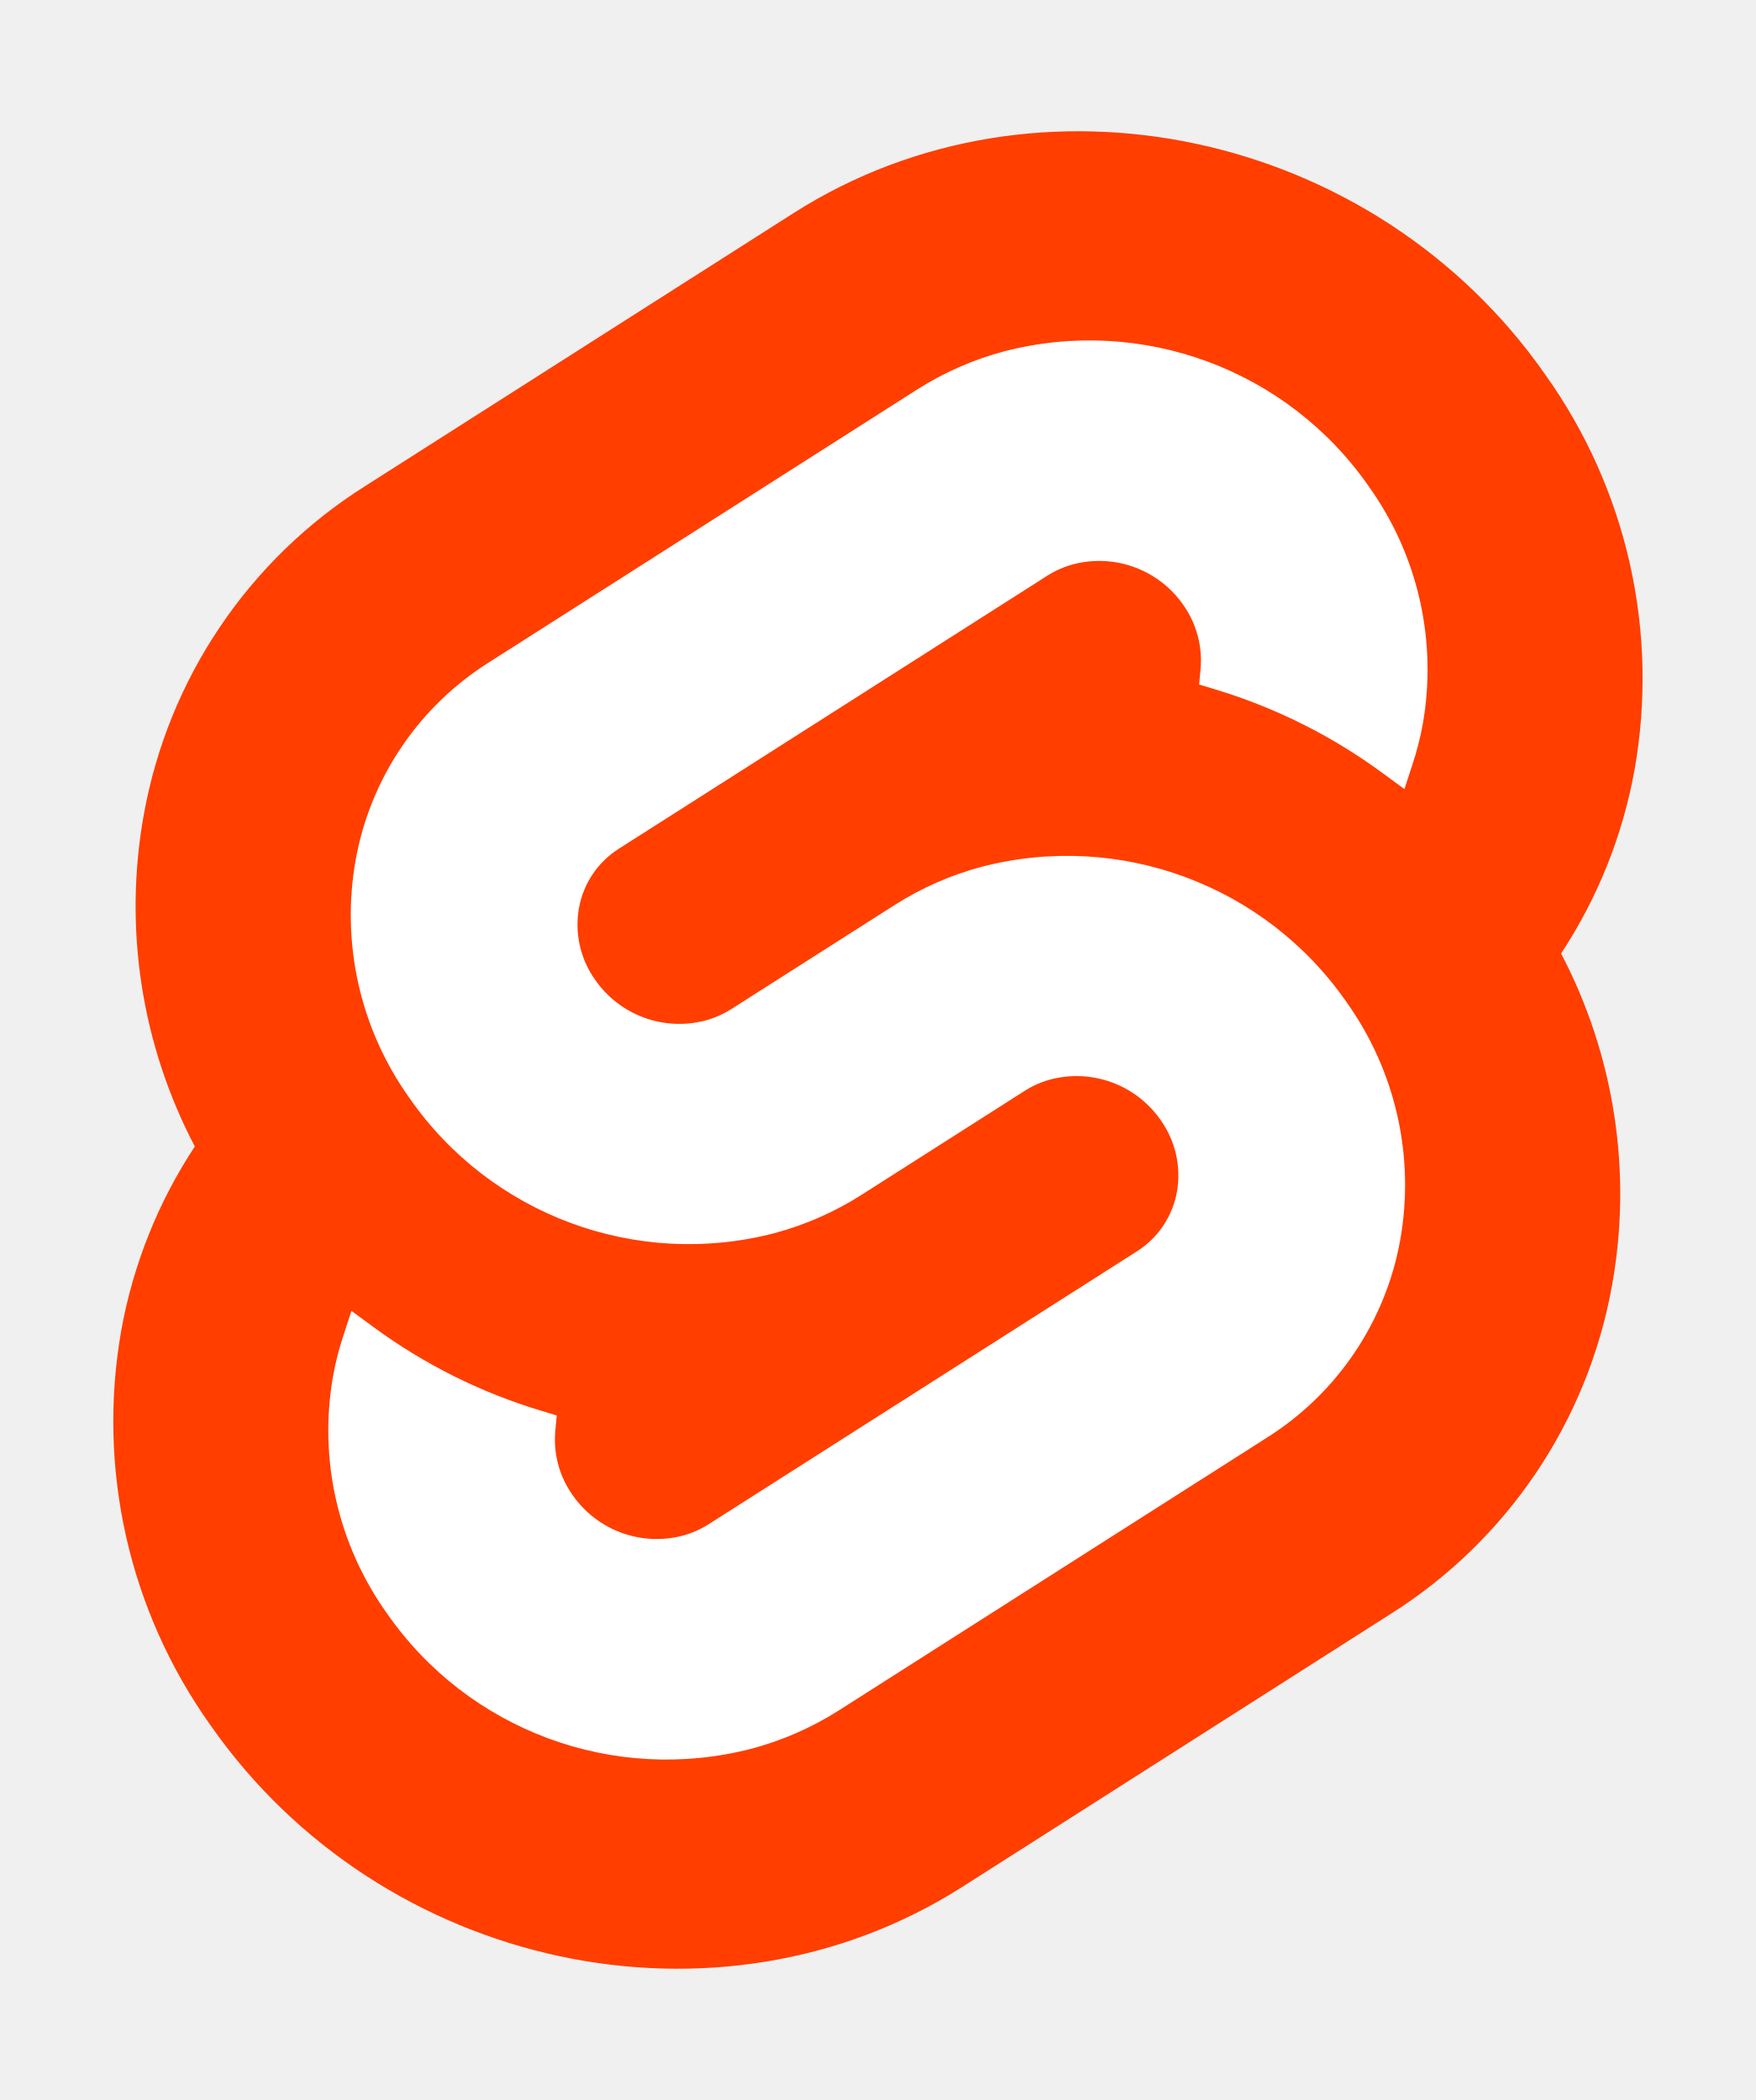
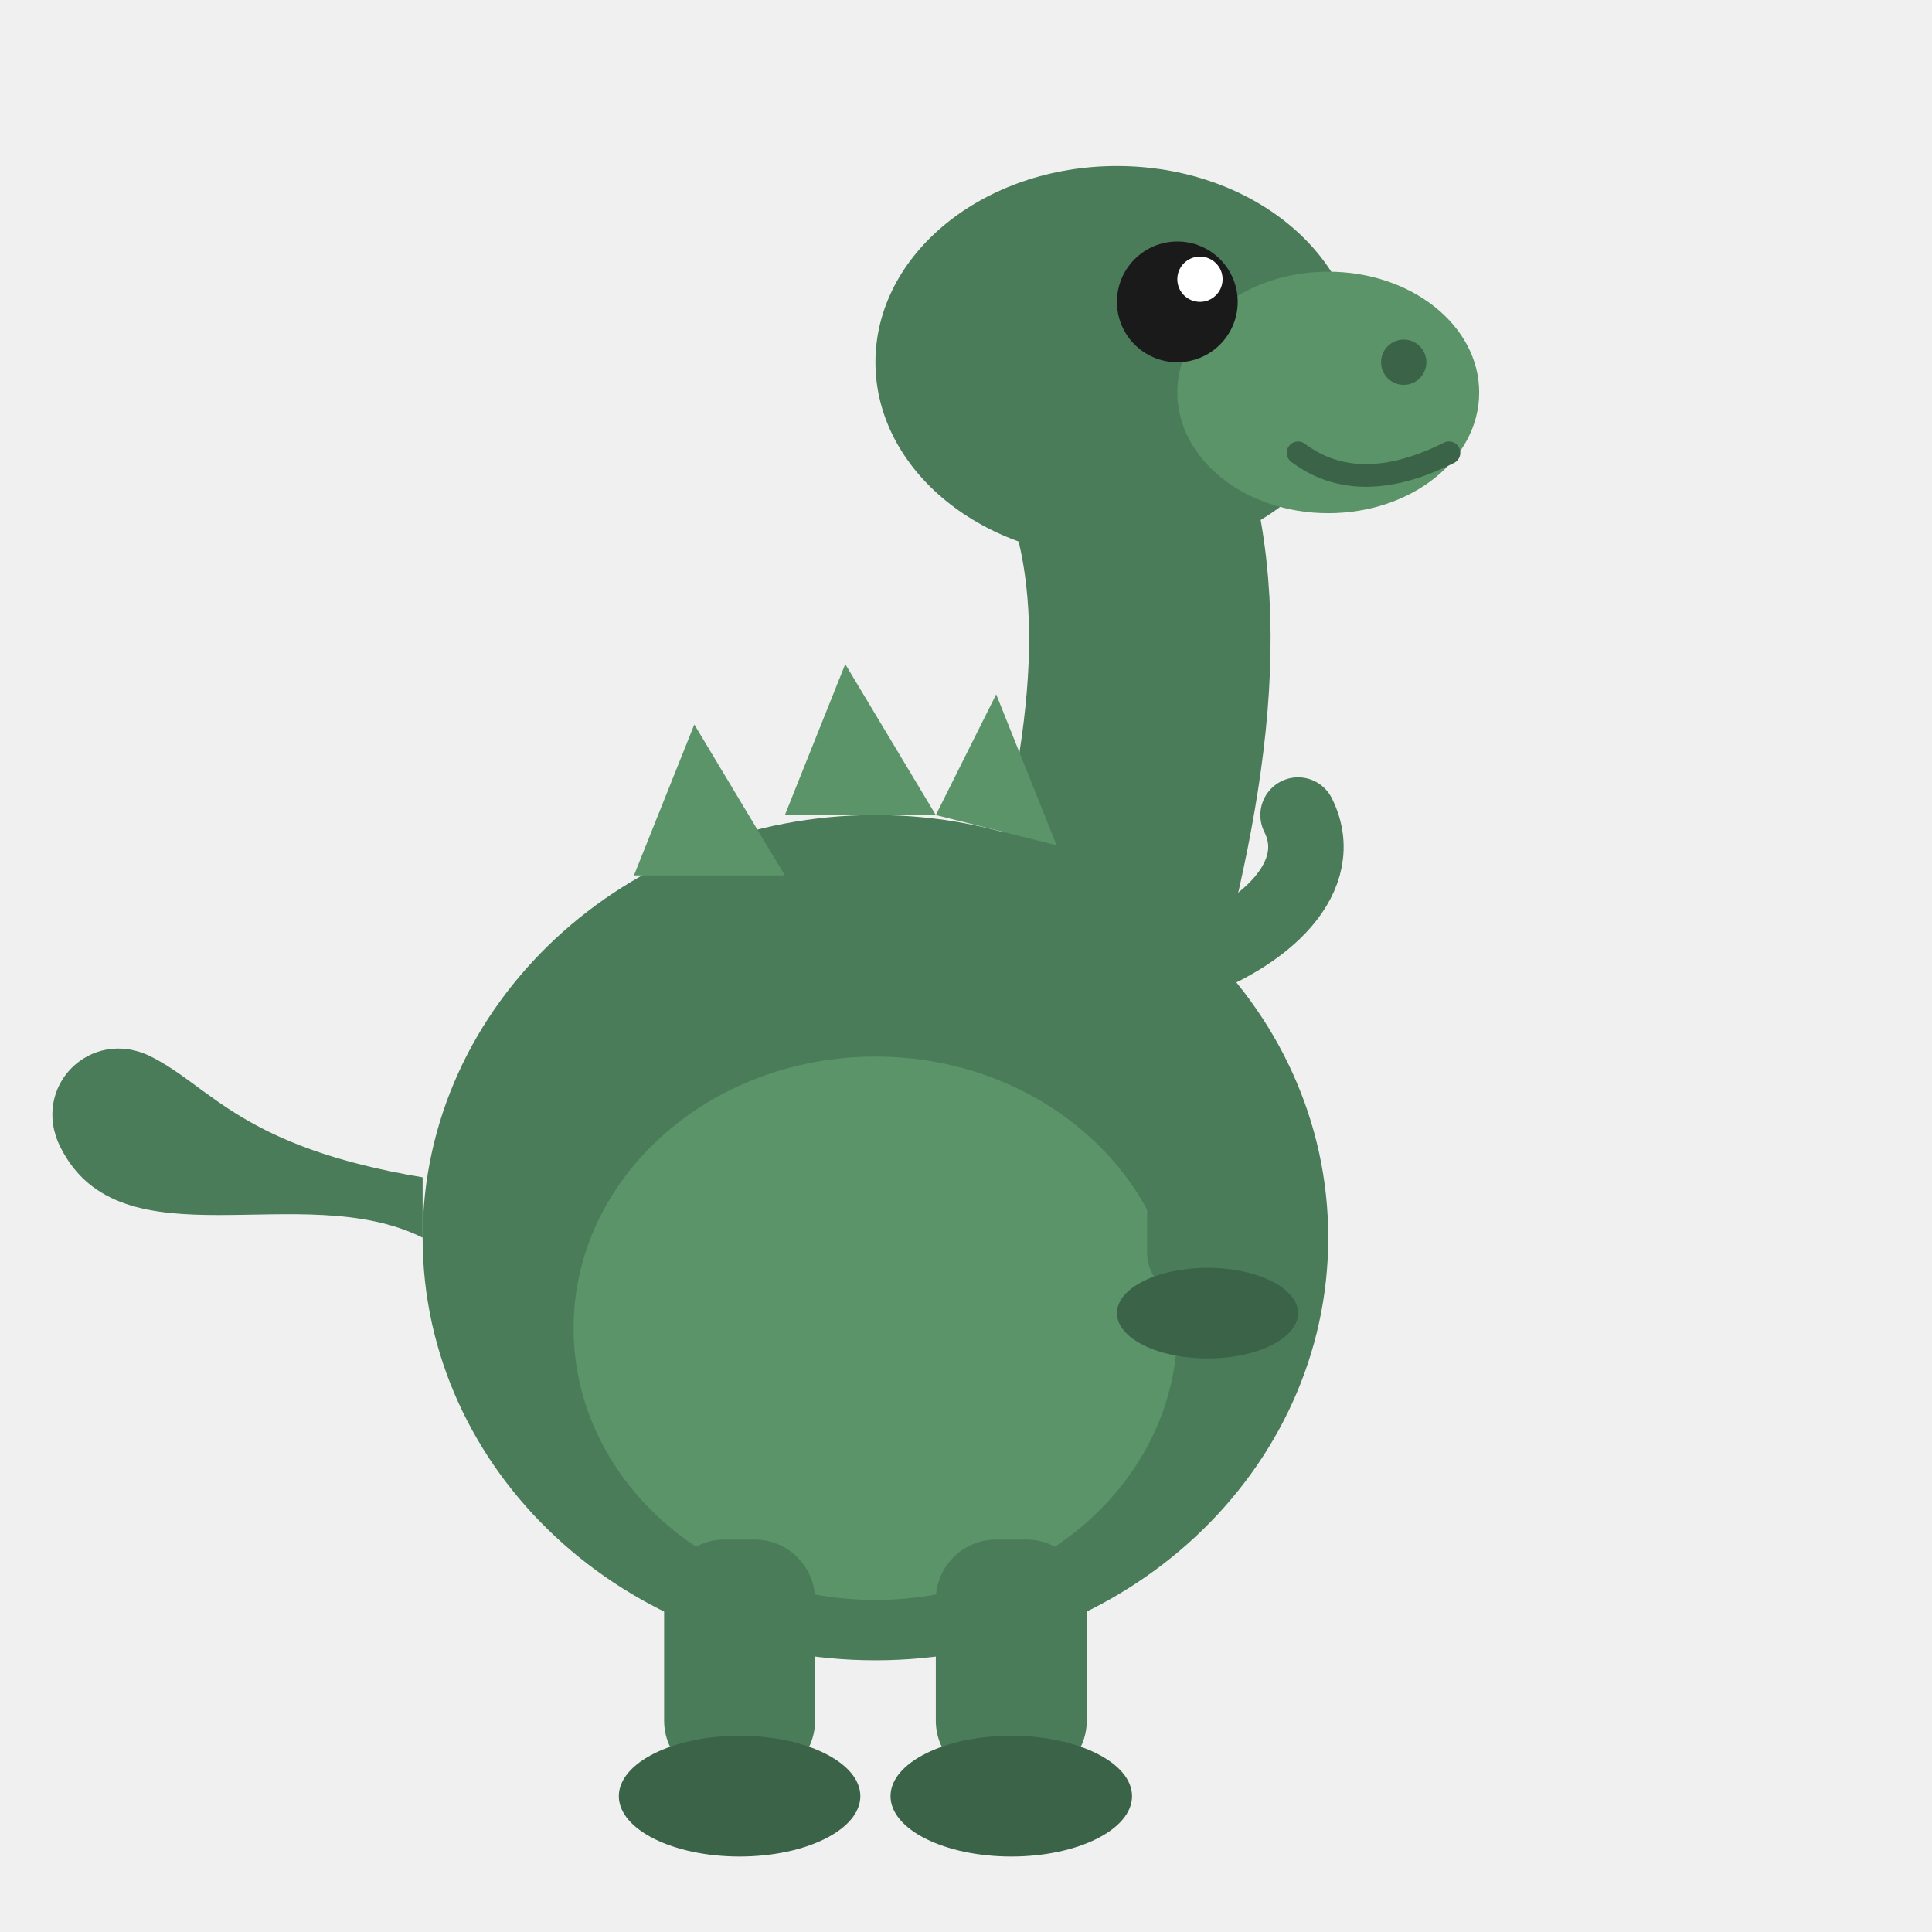
- <svg xmlns="http://www.w3.org/2000/svg" width="107" height="128" viewBox="0 0 107 128">
-   <path d="M94.157 22.819c-10.4-14.885-30.94-19.297-45.792-9.835L22.282 29.608A29.92 29.92 0 0 0 8.764 49.65a31.5 31.5 0 0 0 3.108 20.231 30 30 0 0 0-4.477 11.183 31.9 31.9 0 0 0 5.448 24.116c10.402 14.887 30.942 19.297 45.791 9.835l26.083-16.624A29.92 29.92 0 0 0 98.235 78.35a31.53 31.53 0 0 0-3.105-20.232 30 30 0 0 0 4.474-11.182 31.88 31.88 0 0 0-5.447-24.116" style="fill:#ff3e00" />
-   <path d="M45.817 106.582a20.72 20.72 0 0 1-22.237-8.243 19.17 19.17 0 0 1-3.277-14.503 18 18 0 0 1 .624-2.435l.49-1.498 1.337.981a33.6 33.6 0 0 0 10.203 5.098l.97.294-.09.968a5.85 5.85 0 0 0 1.052 3.878 6.24 6.24 0 0 0 6.695 2.485 5.8 5.8 0 0 0 1.603-.704L69.27 76.28a5.43 5.43 0 0 0 2.45-3.631 5.8 5.8 0 0 0-.987-4.371 6.24 6.24 0 0 0-6.698-2.487 5.7 5.7 0 0 0-1.6.704l-9.953 6.345a19 19 0 0 1-5.296 2.326 20.72 20.72 0 0 1-22.237-8.243 19.17 19.17 0 0 1-3.277-14.502 17.99 17.99 0 0 1 8.13-12.052l26.081-16.623a19 19 0 0 1 5.3-2.329 20.72 20.72 0 0 1 22.237 8.243 19.17 19.17 0 0 1 3.277 14.503 18 18 0 0 1-.624 2.435l-.49 1.498-1.337-.98a33.6 33.6 0 0 0-10.203-5.1l-.97-.294.09-.968a5.86 5.86 0 0 0-1.052-3.878 6.24 6.24 0 0 0-6.696-2.485 5.8 5.8 0 0 0-1.602.704L37.73 51.72a5.42 5.42 0 0 0-2.449 3.63 5.79 5.79 0 0 0 .986 4.372 6.24 6.24 0 0 0 6.698 2.486 5.8 5.8 0 0 0 1.602-.704l9.952-6.342a19 19 0 0 1 5.295-2.328 20.72 20.72 0 0 1 22.237 8.242 19.17 19.17 0 0 1 3.277 14.503 18 18 0 0 1-8.13 12.053l-26.081 16.622a19 19 0 0 1-5.3 2.328" style="fill:#fff" />
+ <svg xmlns="http://www.w3.org/2000/svg" viewBox="0 0 128 128" width="128" height="128">
+   <ellipse cx="58" cy="82" rx="30" ry="28" fill="#4a7c59" />
+   <path d="M28 82 C20 78, 8 84, 4 76 C2 72, 6 68, 10 70 C14 72, 16 76, 28 78" fill="#4a7c59" />
+   <path d="M72 66 C76 52, 78 40, 74 30" fill="none" stroke="#4a7c59" stroke-width="16" stroke-linecap="round" />
+   <ellipse cx="74" cy="24" rx="16" ry="13" fill="#4a7c59" />
+   <ellipse cx="88" cy="26" rx="10" ry="8" fill="#5a9468" />
+   <circle cx="78" cy="20" r="4" fill="#1a1a1a" />
+   <circle cx="79.5" cy="18.5" r="1.5" fill="#fff" />
+   <circle cx="93" cy="24" r="1.5" fill="#3a6348" />
+   <path d="M86 30 Q90 33, 96 30" fill="none" stroke="#3a6348" stroke-width="1.5" stroke-linecap="round" />
+   <ellipse cx="58" cy="88" rx="20" ry="18" fill="#5a9468" />
+   <rect x="44" y="102" width="10" height="16" rx="4" fill="#4a7c59" />
+   <rect x="62" y="102" width="10" height="16" rx="4" fill="#4a7c59" />
+   <rect x="76" y="72" width="8" height="14" rx="3" fill="#4a7c59" />
+   <ellipse cx="49" cy="119" rx="8" ry="4" fill="#3a6348" />
+   <ellipse cx="67" cy="119" rx="8" ry="4" fill="#3a6348" />
+   <ellipse cx="80" cy="87" rx="6" ry="3" fill="#3a6348" />
+   <path d="M42 58 L46 48 L52 58" fill="#5a9468" />
+   <path d="M52 54 L56 44 L62 54" fill="#5a9468" />
+   <path d="M62 54 L66 46 L70 56" fill="#5a9468" />
+   <path d="M78 64 C84 62, 88 58, 86 54" fill="none" stroke="#4a7c59" stroke-width="5" stroke-linecap="round" />
</svg>
